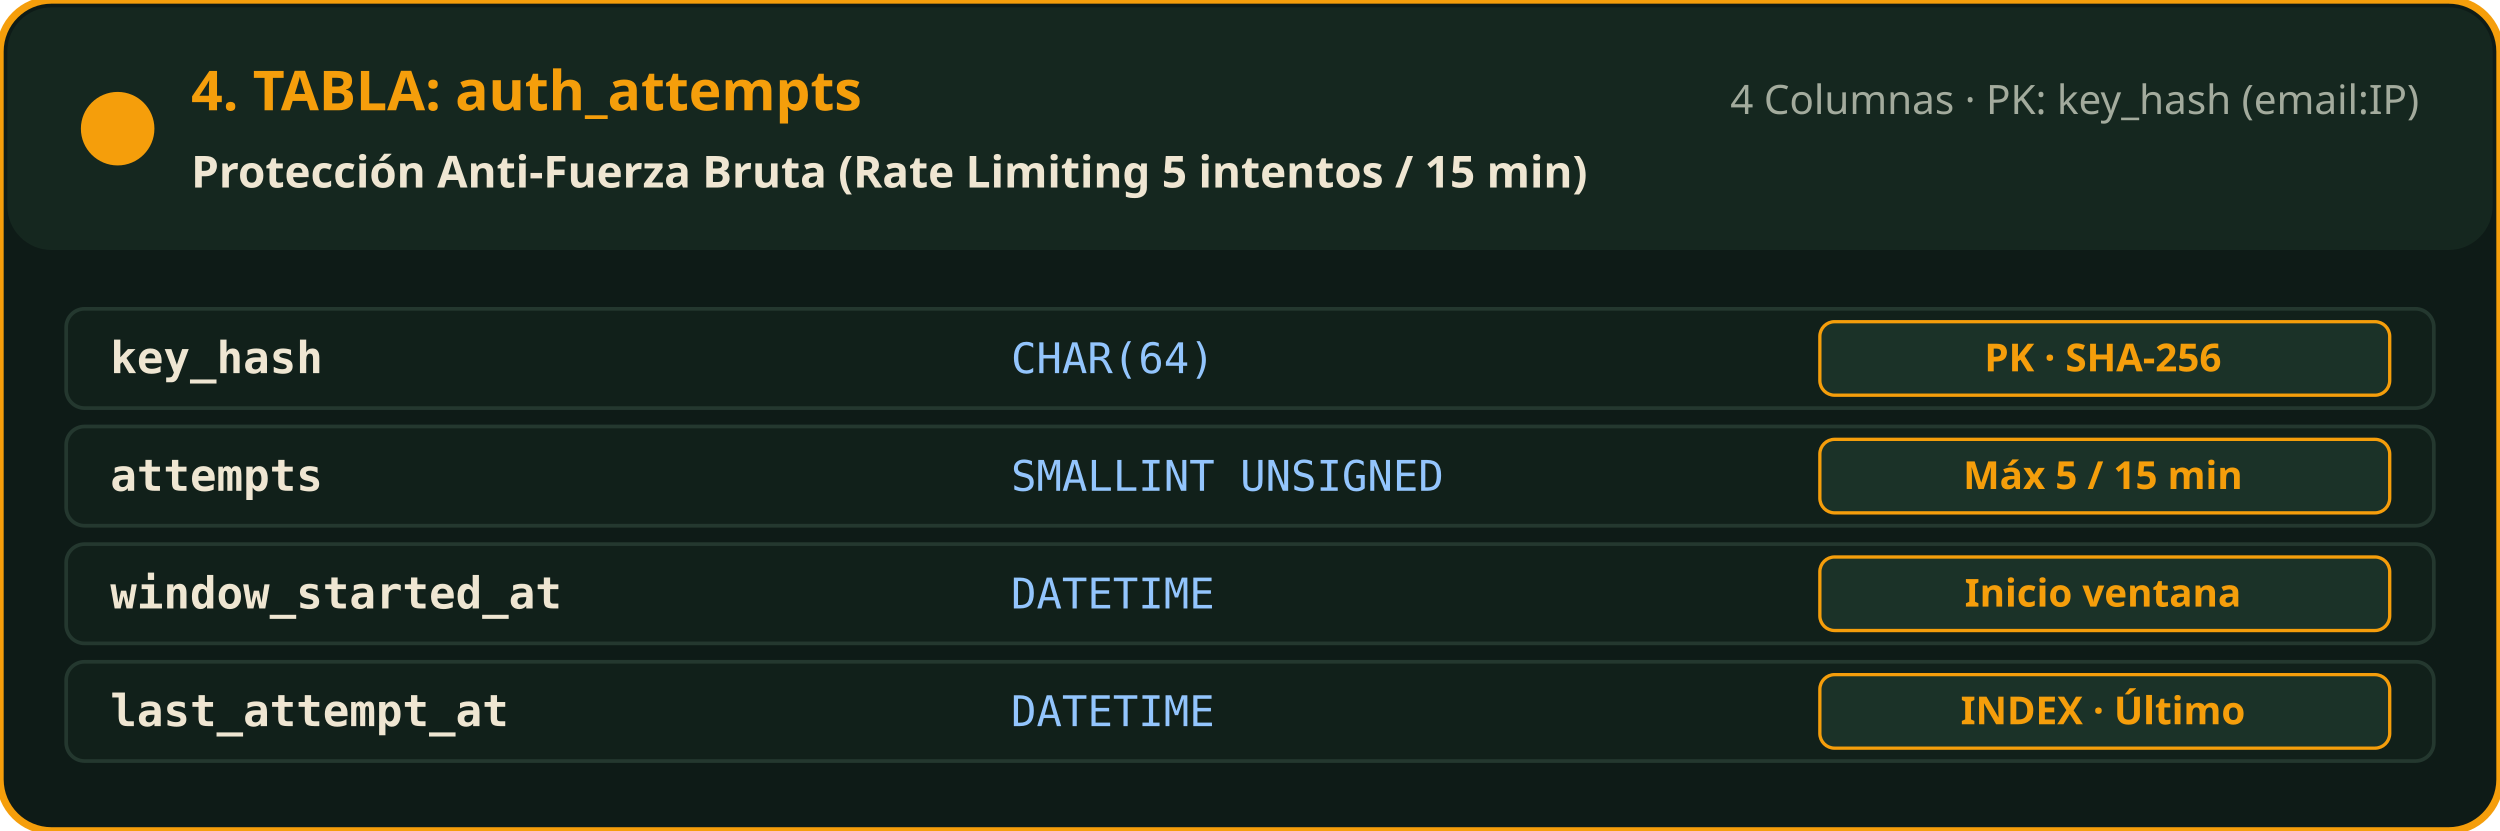
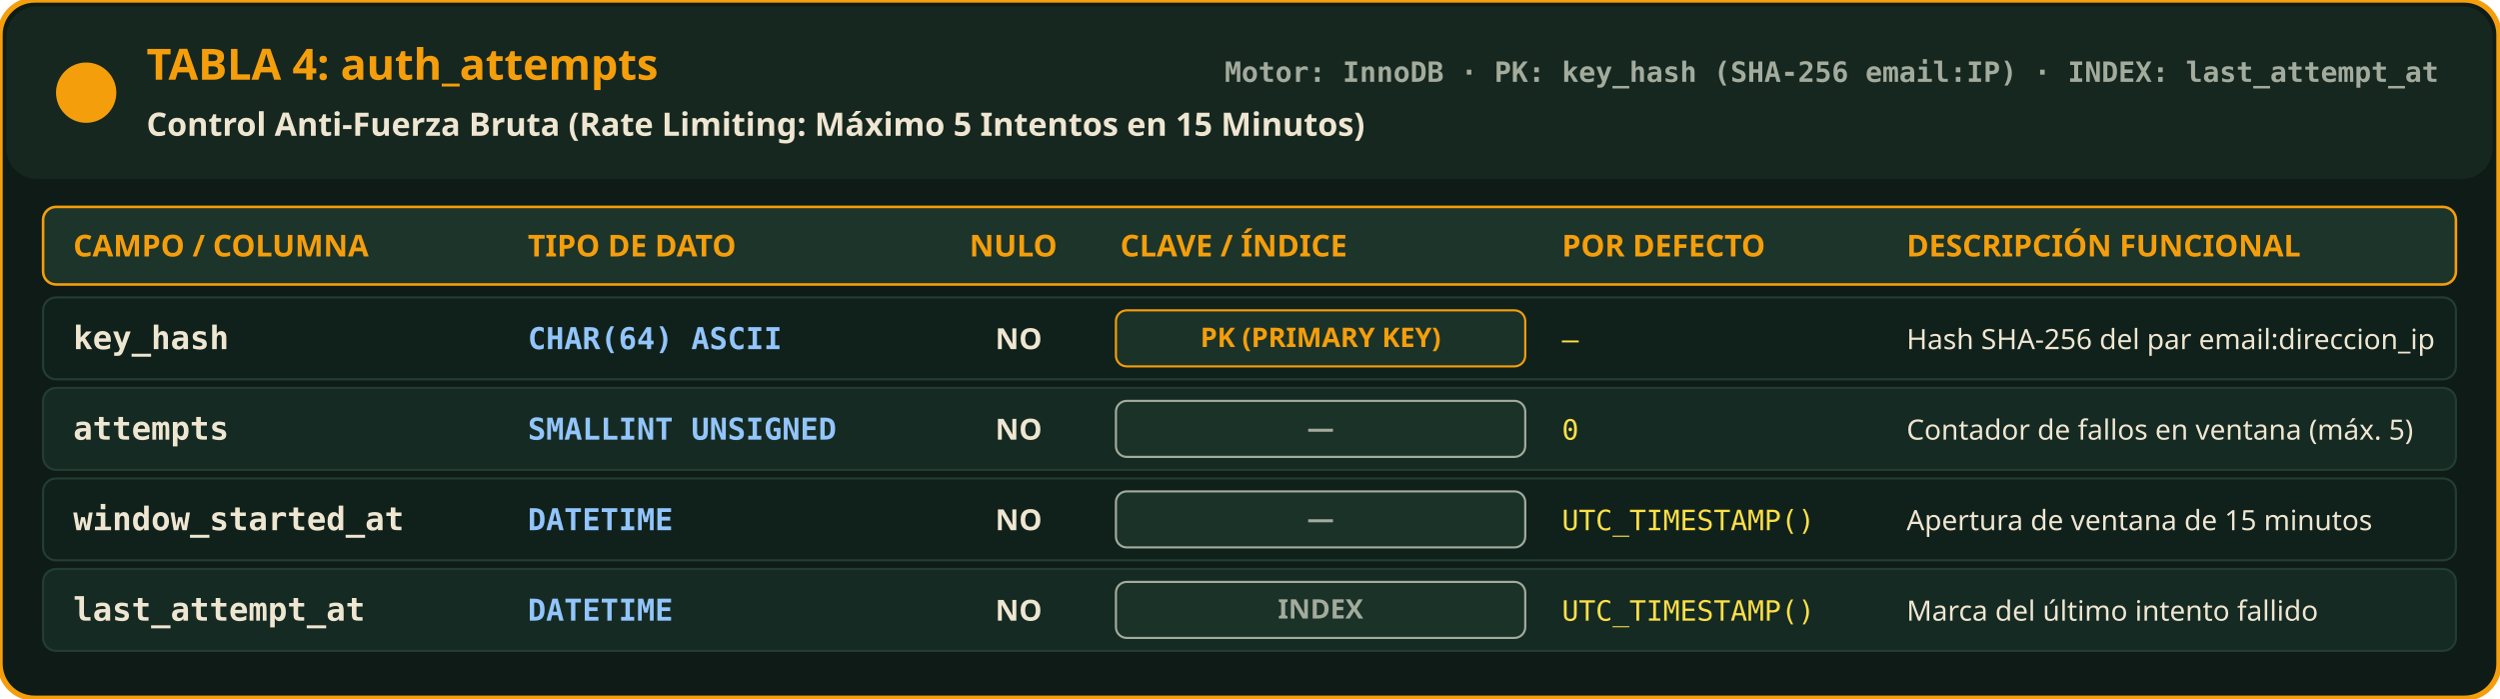
- <svg xmlns="http://www.w3.org/2000/svg" width="680" height="226" viewBox="0 0 680 226">
-   <rect width="680" height="226" rx="14" fill="#0E1B17" stroke="#F59E0B" stroke-width="2" />
-   <rect x="2" y="2" width="676" height="66" rx="12" fill="#15271F" />
-   <circle cx="32" cy="35" r="10" fill="#F59E0B" />
-   <text x="52" y="30" fill="#F59E0B" font-family="Segoe UI, sans-serif" font-size="15" font-weight="800">4. TABLA: auth_attempts</text>
-   <text x="52" y="51" fill="#EFE6D2" font-family="Segoe UI, sans-serif" font-size="12" font-weight="600">Protección Anti-Fuerza Bruta (Rate Limiting 5 intentos / 15 min)</text>
-   <text x="658" y="31" fill="#A3AB9D" font-family="Segoe UI, sans-serif" font-size="11" text-anchor="end">4 Columnas · PK: key_hash (email:IP)</text>
-   <rect x="18" y="84" width="644" height="27" rx="5" fill="#11201A" stroke="#24382F" />
-   <text x="30" y="101.5" fill="#EFE6D2" font-family="Consolas, monospace" font-size="12" font-weight="700">key_hash</text>
-   <text x="275" y="101.5" fill="#93C5FD" font-family="Consolas, monospace" font-size="11.5">CHAR(64)</text>
-   <rect x="495" y="87.5" width="155" height="20" rx="4" fill="#1B3228" stroke="#F59E0B" stroke-width="0.9" />
-   <text x="572" y="101" fill="#F59E0B" font-family="Segoe UI, sans-serif" font-size="10.5" font-weight="700" text-anchor="middle">PK · SHA-256</text>
-   <rect x="18" y="116" width="644" height="27" rx="5" fill="#11201A" stroke="#24382F" />
-   <text x="30" y="133.5" fill="#EFE6D2" font-family="Consolas, monospace" font-size="12" font-weight="700">attempts</text>
-   <text x="275" y="133.5" fill="#93C5FD" font-family="Consolas, monospace" font-size="11.5">SMALLINT UNSIGNED</text>
-   <rect x="495" y="119.5" width="155" height="20" rx="4" fill="#1B3228" stroke="#F59E0B" stroke-width="0.9" />
-   <text x="572" y="133" fill="#F59E0B" font-family="Segoe UI, sans-serif" font-size="10.5" font-weight="700" text-anchor="middle">Máx 5 / 15 min</text>
-   <rect x="18" y="148" width="644" height="27" rx="5" fill="#11201A" stroke="#24382F" />
-   <text x="30" y="165.5" fill="#EFE6D2" font-family="Consolas, monospace" font-size="12" font-weight="700">window_started_at</text>
-   <text x="275" y="165.5" fill="#93C5FD" font-family="Consolas, monospace" font-size="11.5">DATETIME</text>
-   <rect x="495" y="151.5" width="155" height="20" rx="4" fill="#1B3228" stroke="#F59E0B" stroke-width="0.9" />
-   <text x="572" y="165" fill="#F59E0B" font-family="Segoe UI, sans-serif" font-size="10.5" font-weight="700" text-anchor="middle">Inicio ventana</text>
-   <rect x="18" y="180" width="644" height="27" rx="5" fill="#11201A" stroke="#24382F" />
-   <text x="30" y="197.5" fill="#EFE6D2" font-family="Consolas, monospace" font-size="12" font-weight="700">last_attempt_at</text>
-   <text x="275" y="197.5" fill="#93C5FD" font-family="Consolas, monospace" font-size="11.5">DATETIME</text>
-   <rect x="495" y="183.5" width="155" height="20" rx="4" fill="#1B3228" stroke="#F59E0B" stroke-width="0.9" />
-   <text x="572" y="197" fill="#F59E0B" font-family="Segoe UI, sans-serif" font-size="10.5" font-weight="700" text-anchor="middle">INDEX · Último</text>
+ <svg xmlns="http://www.w3.org/2000/svg" width="1160" height="324" viewBox="0 0 1160 324">
+   <rect width="1160" height="324" rx="16" fill="#0E1B17" stroke="#F59E0B" stroke-width="2.5" />
+   <rect x="3" y="3" width="1154" height="80" rx="14" fill="#15271F" />
+   <circle cx="40" cy="43" r="14" fill="#F59E0B" />
+   <text x="68" y="37" fill="#F59E0B" font-family="Segoe UI, sans-serif" font-size="20" font-weight="900">TABLA 4: auth_attempts</text>
+   <text x="68" y="63" fill="#EFE6D2" font-family="Segoe UI, sans-serif" font-size="15" font-weight="600">Control Anti-Fuerza Bruta (Rate Limiting: Máximo 5 Intentos en 15 Minutos)</text>
+   <text x="1132" y="38" fill="#A3AB9D" font-family="Consolas, monospace" font-size="13" font-weight="700" text-anchor="end">Motor: InnoDB · PK: key_hash (SHA-256 email:IP) · INDEX: last_attempt_at</text>
+   <rect x="20" y="96" width="1120" height="36" rx="6" fill="#1C342A" stroke="#F59E0B" stroke-width="1.2" />
+   <text x="34" y="119" fill="#F59E0B" font-family="Segoe UI, sans-serif" font-size="14" font-weight="800">CAMPO / COLUMNA</text>
+   <text x="245" y="119" fill="#F59E0B" font-family="Segoe UI, sans-serif" font-size="14" font-weight="800">TIPO DE DATO</text>
+   <text x="450" y="119" fill="#F59E0B" font-family="Segoe UI, sans-serif" font-size="14" font-weight="800">NULO</text>
+   <text x="520" y="119" fill="#F59E0B" font-family="Segoe UI, sans-serif" font-size="14" font-weight="800">CLAVE / ÍNDICE</text>
+   <text x="725" y="119" fill="#F59E0B" font-family="Segoe UI, sans-serif" font-size="14" font-weight="800">POR DEFECTO</text>
+   <text x="885" y="119" fill="#F59E0B" font-family="Segoe UI, sans-serif" font-size="14" font-weight="800">DESCRIPCIÓN FUNCIONAL</text>
+   <rect x="20" y="138" width="1120" height="38" rx="6" fill="#10211B" stroke="#243D32" />
+   <text x="34" y="162" fill="#EFE6D2" font-family="Consolas, monospace" font-size="15" font-weight="700">key_hash</text>
+   <text x="245" y="162" fill="#93C5FD" font-family="Consolas, monospace" font-size="14" font-weight="600">CHAR(64) ASCII</text>
+   <text x="462" y="162" fill="#EFE6D2" font-family="Segoe UI, sans-serif" font-size="13.5" font-weight="700">NO</text>
+   <rect x="518" y="144" width="190" height="26" rx="5" fill="#1B3228" stroke="#F59E0B" stroke-width="1" />
+   <text x="613" y="161" fill="#F59E0B" font-family="Segoe UI, sans-serif" font-size="12.5" font-weight="800" text-anchor="middle">PK (PRIMARY KEY)</text>
+   <text x="725" y="162" fill="#FDE047" font-family="Consolas, monospace" font-size="13">—</text>
+   <text x="885" y="162" fill="#EFE6D2" font-family="Segoe UI, sans-serif" font-size="13">Hash SHA-256 del par email:direccion_ip</text>
+   <rect x="20" y="180" width="1120" height="38" rx="6" fill="#152A22" stroke="#243D32" />
+   <text x="34" y="204" fill="#EFE6D2" font-family="Consolas, monospace" font-size="15" font-weight="700">attempts</text>
+   <text x="245" y="204" fill="#93C5FD" font-family="Consolas, monospace" font-size="14" font-weight="600">SMALLINT UNSIGNED</text>
+   <text x="462" y="204" fill="#EFE6D2" font-family="Segoe UI, sans-serif" font-size="13.5" font-weight="700">NO</text>
+   <rect x="518" y="186" width="190" height="26" rx="5" fill="#1B3228" stroke="#A3AB9D" stroke-width="1" />
+   <text x="613" y="203" fill="#A3AB9D" font-family="Segoe UI, sans-serif" font-size="12.5" font-weight="800" text-anchor="middle">—</text>
+   <text x="725" y="204" fill="#FDE047" font-family="Consolas, monospace" font-size="13">0</text>
+   <text x="885" y="204" fill="#EFE6D2" font-family="Segoe UI, sans-serif" font-size="13">Contador de fallos en ventana (máx. 5)</text>
+   <rect x="20" y="222" width="1120" height="38" rx="6" fill="#10211B" stroke="#243D32" />
+   <text x="34" y="246" fill="#EFE6D2" font-family="Consolas, monospace" font-size="15" font-weight="700">window_started_at</text>
+   <text x="245" y="246" fill="#93C5FD" font-family="Consolas, monospace" font-size="14" font-weight="600">DATETIME</text>
+   <text x="462" y="246" fill="#EFE6D2" font-family="Segoe UI, sans-serif" font-size="13.5" font-weight="700">NO</text>
+   <rect x="518" y="228" width="190" height="26" rx="5" fill="#1B3228" stroke="#A3AB9D" stroke-width="1" />
+   <text x="613" y="245" fill="#A3AB9D" font-family="Segoe UI, sans-serif" font-size="12.5" font-weight="800" text-anchor="middle">—</text>
+   <text x="725" y="246" fill="#FDE047" font-family="Consolas, monospace" font-size="13">UTC_TIMESTAMP()</text>
+   <text x="885" y="246" fill="#EFE6D2" font-family="Segoe UI, sans-serif" font-size="13">Apertura de ventana de 15 minutos</text>
+   <rect x="20" y="264" width="1120" height="38" rx="6" fill="#152A22" stroke="#243D32" />
+   <text x="34" y="288" fill="#EFE6D2" font-family="Consolas, monospace" font-size="15" font-weight="700">last_attempt_at</text>
+   <text x="245" y="288" fill="#93C5FD" font-family="Consolas, monospace" font-size="14" font-weight="600">DATETIME</text>
+   <text x="462" y="288" fill="#EFE6D2" font-family="Segoe UI, sans-serif" font-size="13.5" font-weight="700">NO</text>
+   <rect x="518" y="270" width="190" height="26" rx="5" fill="#1B3228" stroke="#A3AB9D" stroke-width="1" />
+   <text x="613" y="287" fill="#A3AB9D" font-family="Segoe UI, sans-serif" font-size="12.5" font-weight="800" text-anchor="middle">INDEX</text>
+   <text x="725" y="288" fill="#FDE047" font-family="Consolas, monospace" font-size="13">UTC_TIMESTAMP()</text>
+   <text x="885" y="288" fill="#EFE6D2" font-family="Segoe UI, sans-serif" font-size="13">Marca del último intento fallido</text>
</svg>
